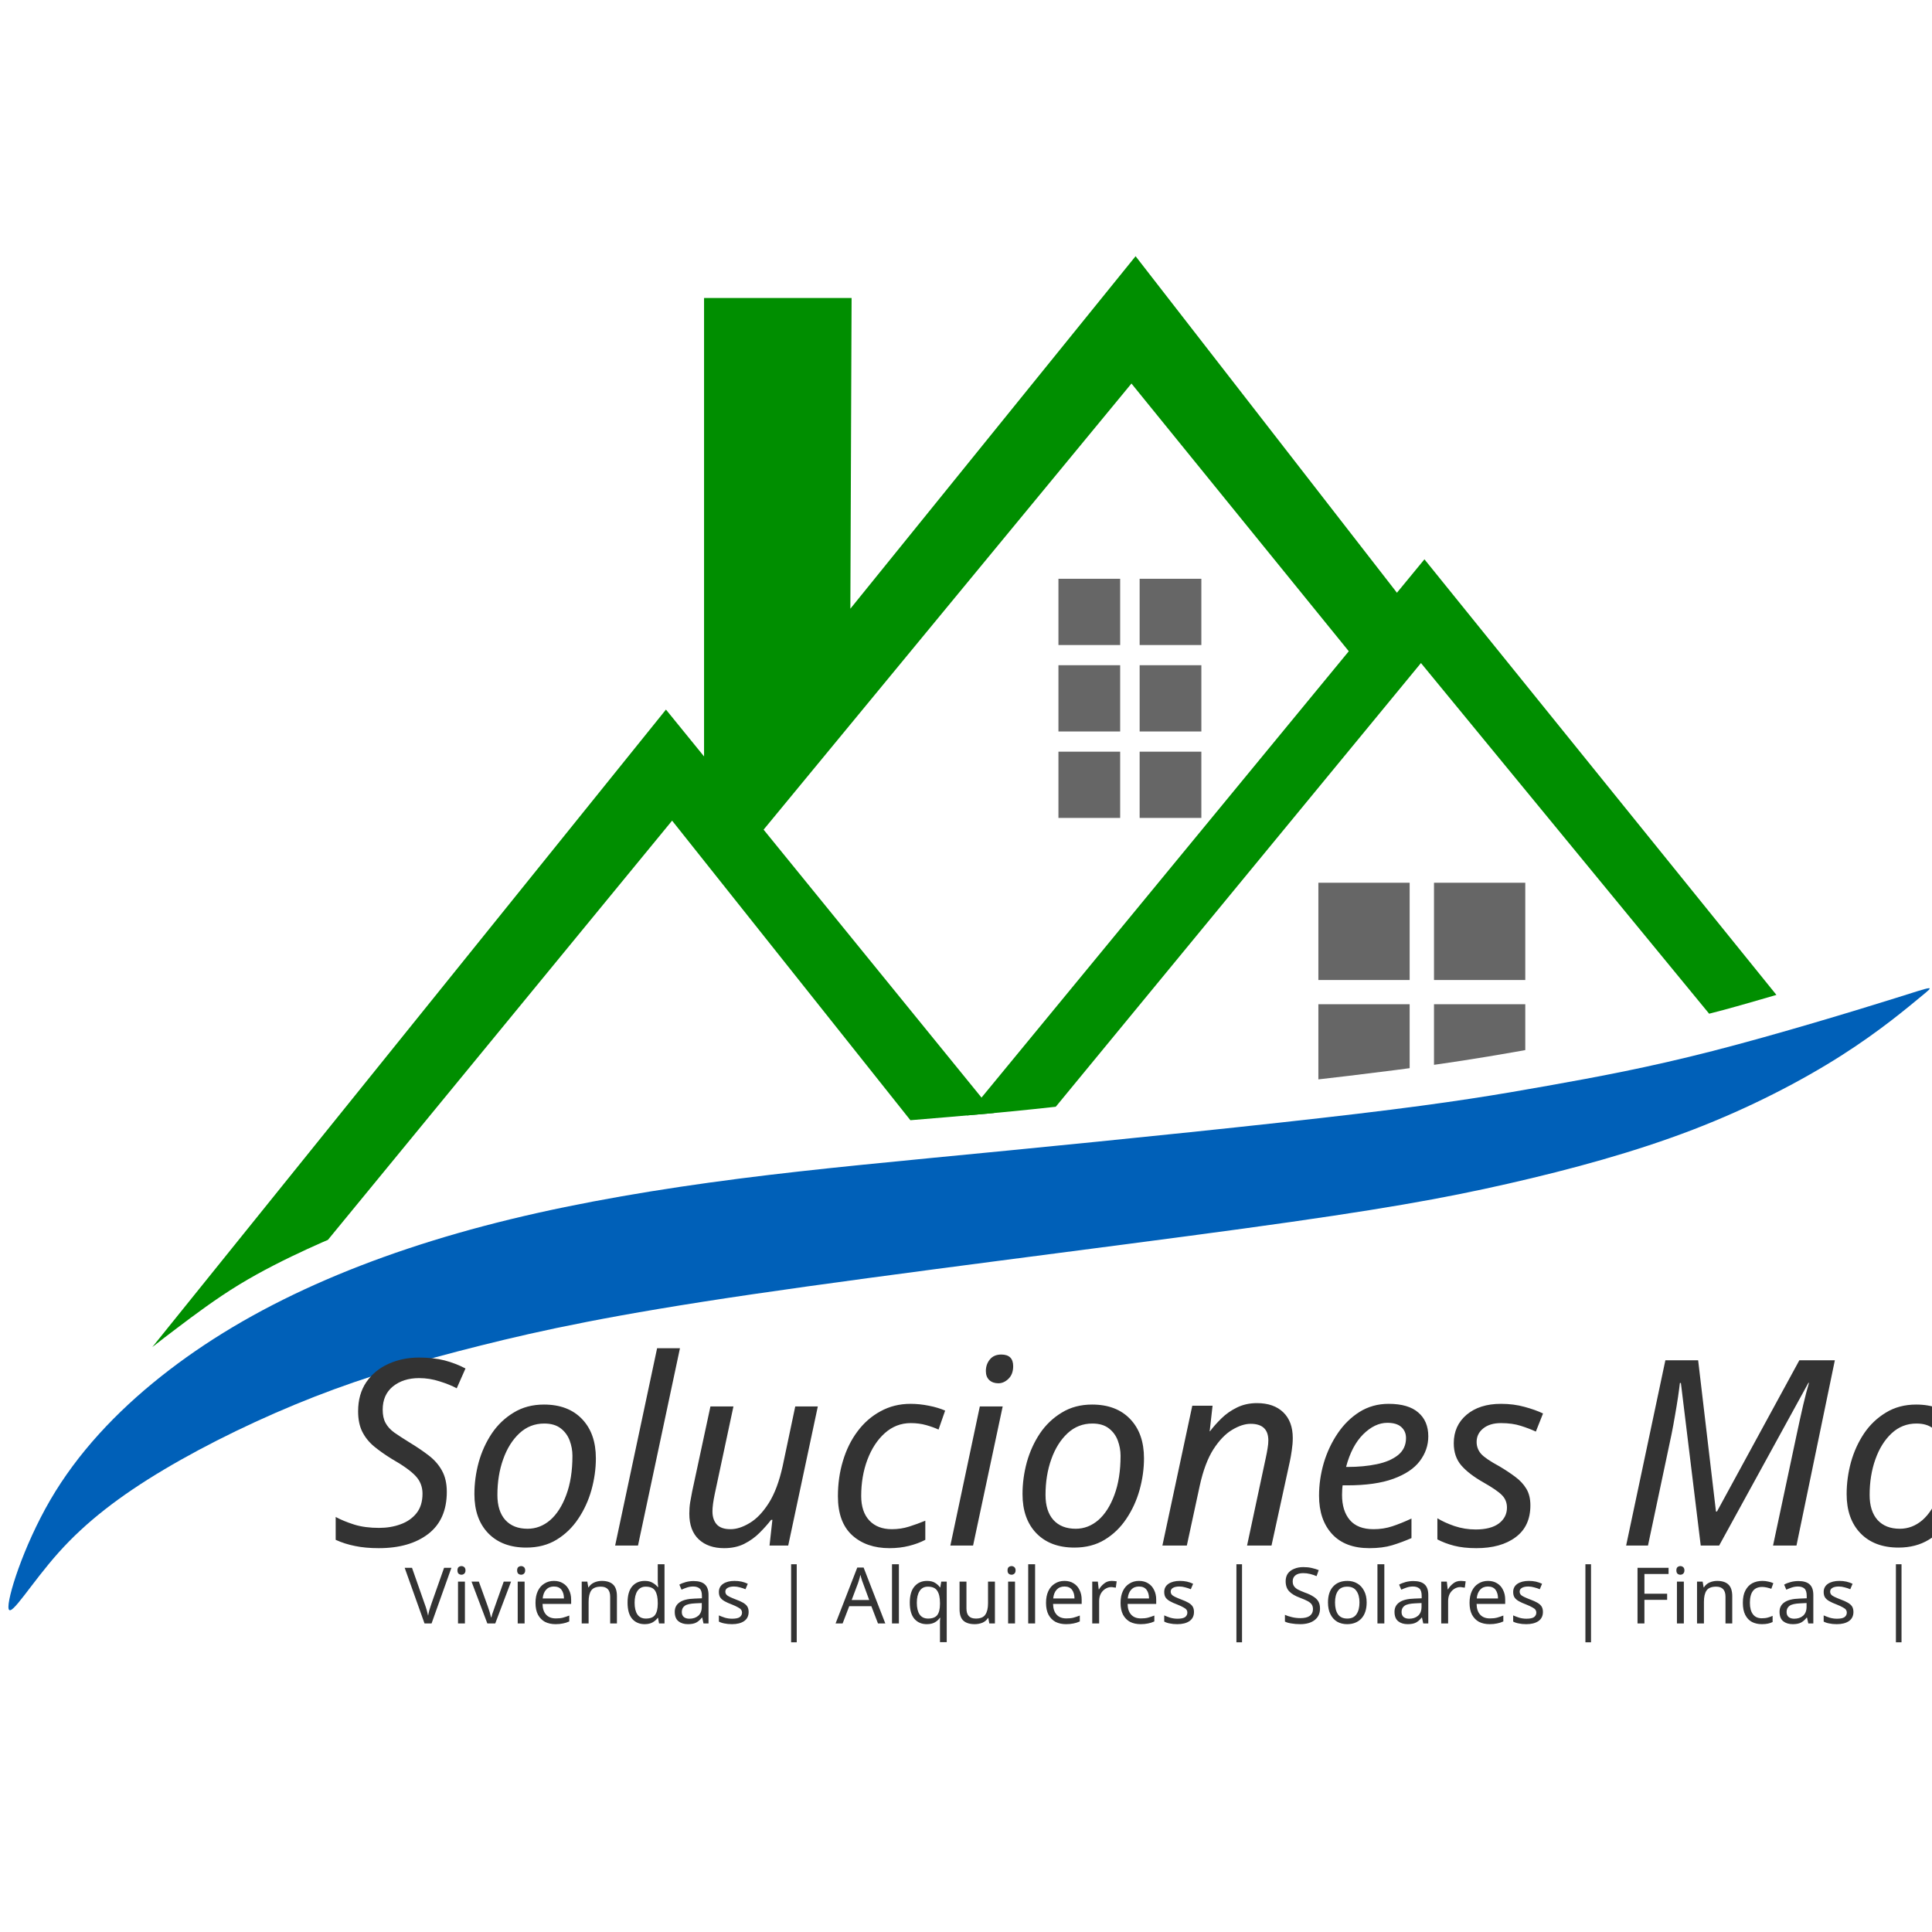
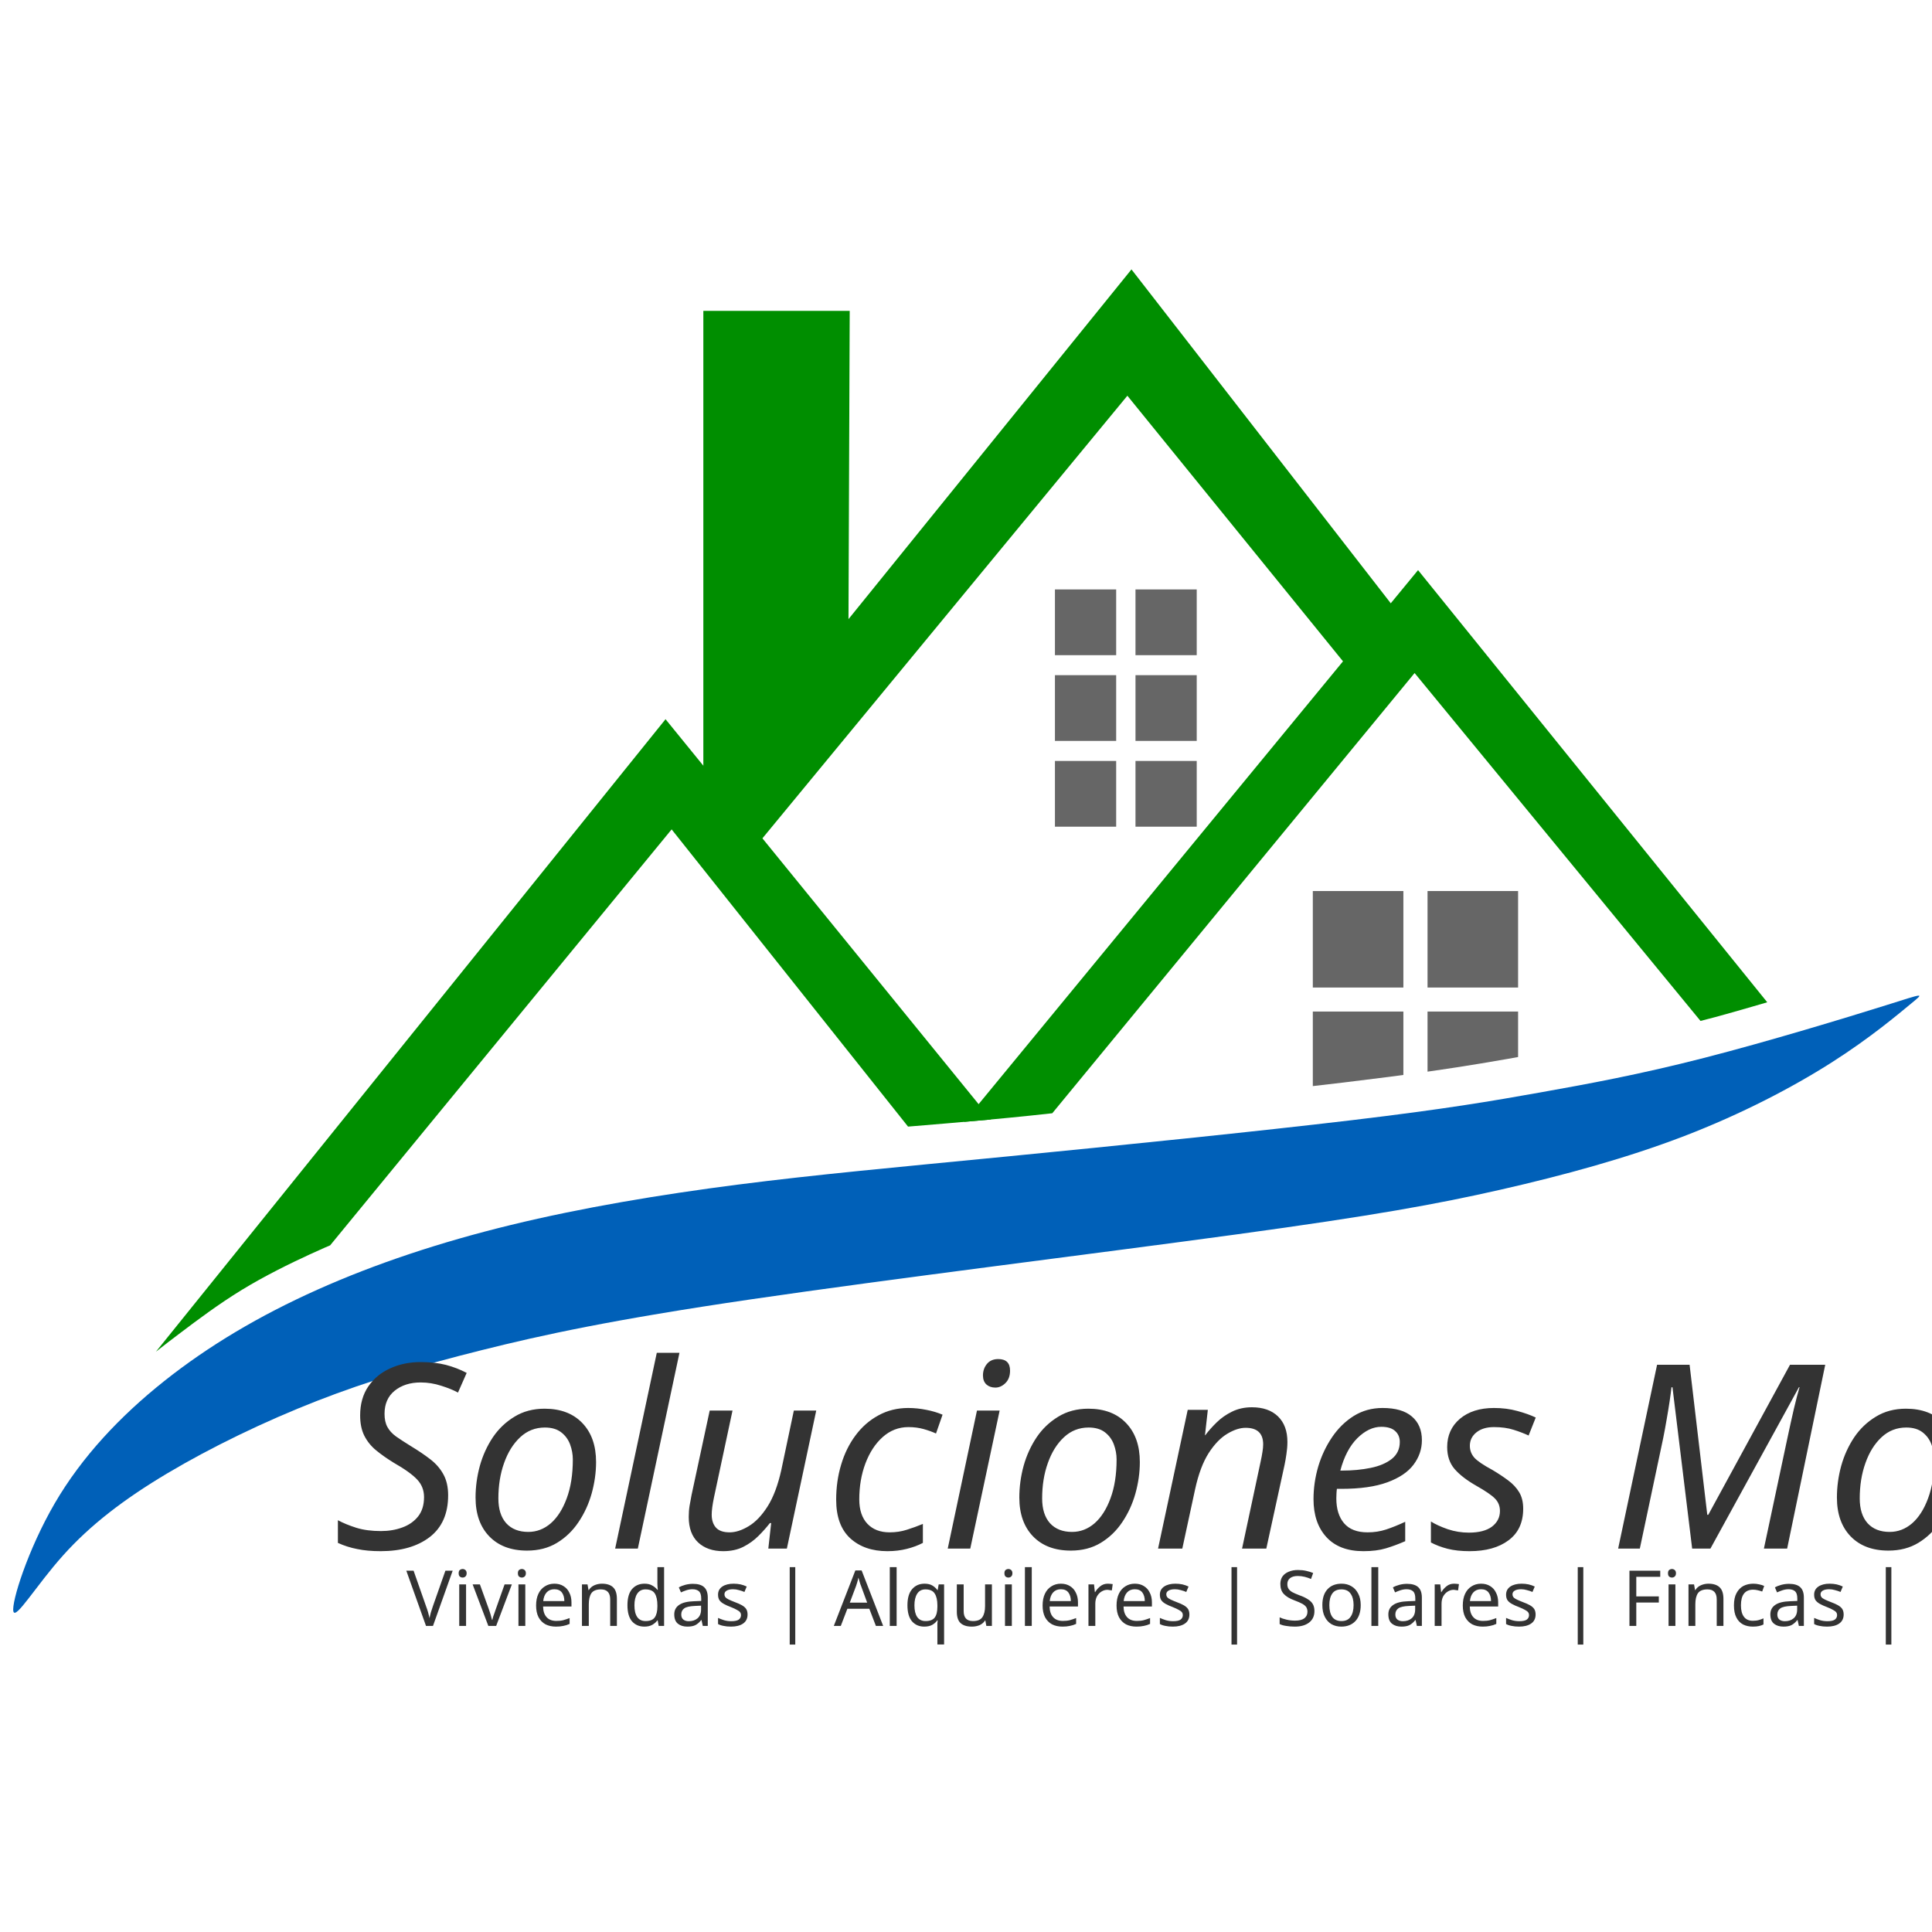
- <svg xmlns="http://www.w3.org/2000/svg" xmlns:ns1="http://www.openswatchbook.org/uri/2009/osb" xmlns:xlink="http://www.w3.org/1999/xlink" width="210mm" height="210mm" viewBox="0 0 210 210" version="1.1" id="svg8">
+ <svg xmlns="http://www.w3.org/2000/svg" xmlns:ns1="http://www.openswatchbook.org/uri/2009/osb" xmlns:xlink="http://www.w3.org/1999/xlink" width="800" height="800" viewBox="0 0 211.667 211.667" version="1.1" id="svg8">
  <defs id="defs2">
    <linearGradient id="linearGradient3858" ns1:paint="solid">
      <stop style="stop-color:#008e00;stop-opacity:1;" offset="0" id="stop3856" />
    </linearGradient>
    <marker orient="auto" refY="0" refX="0" id="DotL" style="overflow:visible">
      <path id="path1082" d="m -2.5,-1 c 0,2.76 -2.24,5 -5,5 -2.76,0 -5,-2.24 -5,-5 0,-2.76 2.24,-5 5,-5 2.76,0 5,2.24 5,5 z" style="fill:#000080;fill-opacity:1;fill-rule:evenodd;stroke:none;stroke-width:1pt;stroke-opacity:1" transform="matrix(0.8,0,0,0.8,5.92,0.8)" />
    </marker>
    <marker orient="auto" refY="0" refX="0" id="Arrow1Lstart" style="overflow:visible">
      <path id="path1021" d="M 0,0 5,-5 -12.5,0 5,5 Z" style="fill:#000080;fill-opacity:1;fill-rule:evenodd;stroke:none;stroke-width:1pt;stroke-opacity:1" transform="matrix(0.8,0,0,0.8,10,0)" />
    </marker>
    <linearGradient id="linearGradient2524" ns1:paint="solid">
      <stop style="stop-color:#115a00;stop-opacity:1;" offset="0" id="stop2522" />
    </linearGradient>
    <clipPath clipPathUnits="userSpaceOnUse" id="clipPath1373">
      <g style="fill:#ff0000" id="use1375">
        <path id="path2317" d="m -4.187,355.887 c -0.225,-1.19 1.845,-6.995 4.927,-12.533 C 3.822,337.817 8.009,332.428 12.869,327.764 17.729,323.101 23.309,319.104 29.655,315.678 c 6.345,-3.426 13.456,-6.281 21.198,-8.556 7.742,-2.275 16.289,-4.006 24.885,-5.338 8.595,-1.332 17.326,-2.284 29.431,-3.712 12.105,-1.428 27.587,-3.331 37.847,-4.806 10.26,-1.475 15.301,-2.522 20.611,-3.664 5.31,-1.142 10.891,-2.379 17.956,-4.568 7.065,-2.189 15.616,-5.33 19.891,-6.948 4.275,-1.618 4.275,-1.713 2.795,-0.243 -1.481,1.471 -4.459,4.525 -8.735,7.809 -4.275,3.284 -9.855,6.805 -16.111,9.707 -6.256,2.903 -13.185,5.187 -20.126,7.092 -6.94,1.906 -13.851,3.424 -28.837,5.898 -14.986,2.475 -38.026,5.9 -53.285,8.602 -15.259,2.701 -22.903,4.722 -29.519,6.721 -6.615,1.999 -12.285,3.997 -18.046,6.709 -5.76,2.712 -11.61,6.138 -16.381,9.565 -4.77,3.426 -8.46,6.852 -11.566,10.278 -3.105,3.426 -5.625,6.852 -5.85,5.662 z" style="fill:#ff0000;fill-opacity:1;stroke:none;stroke-width:0.275px;stroke-linecap:butt;stroke-linejoin:miter;stroke-opacity:1" />
      </g>
    </clipPath>
    <clipPath clipPathUnits="userSpaceOnUse" id="clipPath2330">
      <path id="path2332" d="m -0.401,172.926 c 3.116,-3.551 4.028,-9.178 6.531,-14.626 2.503,-5.449 6.69,-10.838 11.55,-15.501 4.86,-4.663 10.441,-8.661 16.786,-12.087 6.345,-3.426 13.456,-6.281 21.198,-8.556 7.742,-2.275 16.289,-4.006 24.885,-5.338 8.595,-1.332 17.326,-2.284 29.431,-3.712 12.105,-1.428 27.587,-3.331 37.847,-4.806 10.26,-1.475 15.301,-2.522 20.611,-3.664 5.31,-1.142 10.891,-2.379 17.956,-4.568 7.065,-2.189 15.616,-5.33 19.891,-6.9 4.275,-1.57 4.275,-1.57 7.912,-2.812 3.637,-1.242 10.913,-3.726 6.816,-12.519 C 216.914,69.045 201.447,53.948 182.273,30.613 163.098,7.277 140.289,-24.199 112.207,-30.465 84.125,-36.732 51.101,-17.715 27.784,14.071 4.467,45.857 -9.041,90.352 -17.615,115.203 c -8.574,24.851 -12.215,30.057 -15.044,34.951 -2.829,4.894 -4.847,9.476 -4.282,14.282 0.565,4.806 3.712,9.836 7.941,12.371 4.228,2.535 9.535,2.576 14.85,1.859 5.314,-0.717 10.634,-2.19 13.749,-5.741 z" style="fill:none;fill-opacity:1;stroke:#000000;stroke-width:0.275px;stroke-linecap:butt;stroke-linejoin:miter;stroke-opacity:1" />
    </clipPath>
    <linearGradient xlink:href="#linearGradient3858" id="linearGradient949" gradientUnits="userSpaceOnUse" x1="11.626" y1="75.685" x2="195.087" y2="75.685" gradientTransform="matrix(1,0,0,0.8286712,1.047589,31.79789)" />
    <linearGradient xlink:href="#linearGradient3858" id="linearGradient951" gradientUnits="userSpaceOnUse" x1="11.626" y1="75.685" x2="195.087" y2="75.685" gradientTransform="matrix(1,0,0,0.8286712,1.047589,31.79789)" />
    <linearGradient xlink:href="#linearGradient3858" id="linearGradient953" gradientUnits="userSpaceOnUse" x1="11.626" y1="75.685" x2="195.087" y2="75.685" gradientTransform="matrix(1,0,0,0.8286712,1.047589,31.79789)" />
    <clipPath clipPathUnits="userSpaceOnUse" id="clipPath1052">
      <path style="fill:none;stroke:#000000;stroke-width:0.265px;stroke-linecap:butt;stroke-linejoin:miter;stroke-opacity:1" d="m 0.936,175.766 c 0.49,-1.862 0.98,-3.724 1.826,-5.88 0.846,-2.156 2.049,-4.606 3.341,-6.722 1.292,-2.116 2.673,-3.898 3.987,-5.479 1.314,-1.581 2.561,-2.962 3.942,-4.232 1.381,-1.269 2.896,-2.428 4.811,-3.875 1.915,-1.448 4.232,-3.185 6.731,-4.713 2.499,-1.528 5.252,-2.882 7.479,-3.906 2.227,-1.024 3.965,-1.737 5.927,-2.487 1.962,-0.75 4.229,-1.566 6.323,-2.234 2.093,-0.668 4.054,-1.203 5.835,-1.67 1.782,-0.468 3.386,-0.869 5.234,-1.314 1.848,-0.445 3.942,-0.935 6.638,-1.466 2.695,-0.531 6.08,-1.117 9.354,-1.627 3.274,-0.509 6.57,-0.961 9.955,-1.406 3.385,-0.445 6.905,-0.891 10.379,-1.247 3.474,-0.356 6.905,-0.624 10.087,-0.891 3.183,-0.267 6.127,-0.535 9.134,-0.847 3.007,-0.312 6.081,-0.668 8.954,-0.958 2.873,-0.29 5.546,-0.512 8.909,-0.846 3.363,-0.334 7.417,-0.78 11.136,-1.203 3.719,-0.423 7.105,-0.824 10.379,-1.247 3.274,-0.423 6.437,-0.869 10.067,-1.47 3.63,-0.601 7.729,-1.359 11.537,-2.071 3.808,-0.713 7.328,-1.381 10.167,-2.023 2.839,-0.643 5.045,-1.273 7.896,-2.097 2.851,-0.824 6.37,-1.849 9.6,-2.806 3.229,-0.958 6.17,-1.849 -5.923,-14.943 C 182.548,83.009 155.417,57.705 141.163,44.586 126.909,31.468 125.528,30.532 123.434,30.109 121.341,29.686 118.534,29.775 109.179,30.577 99.824,31.379 83.923,32.893 75.437,35.298 66.951,37.704 65.882,41 57.507,55.233 49.132,69.467 33.453,94.632 22.718,114.945 11.983,135.257 6.192,150.714 3.385,160.042 0.579,169.37 0.757,172.568 0.936,175.766" id="path1054" />
    </clipPath>
  </defs>
-   <g id="layer1" transform="translate(0,-87)">
+   <g id="layer1" transform="translate(0,-85.33334)">
    <flowRoot xml:space="preserve" id="flowRoot832" style="font-style:normal;font-weight:normal;font-size:40px;line-height:1.25;font-family:sans-serif;letter-spacing:0px;word-spacing:0px;fill:#000000;fill-opacity:1;stroke:none">
      <flowRegion id="flowRegion834">
        <rect id="rect836" width="72.857" height="182.857" x="155.714" y="192.52" />
      </flowRegion>
      <flowPara id="flowPara838" />
    </flowRoot>
    <path style="opacity:1;fill:none;stroke:none;stroke-width:0;stroke-linecap:butt;stroke-linejoin:miter;stroke-miterlimit:4;stroke-dasharray:none;stroke-opacity:0.98" d="m -9.638,462.932 c 1.066,-3.574 2.142,-7.182 4.599,-11.938 2.457,-4.756 6.3,-10.678 12.253,-16.316 5.953,-5.638 14.017,-10.993 22.742,-15.151 8.725,-4.158 18.112,-7.119 27.466,-9.229 9.355,-2.11 18.678,-3.37 28.282,-4.567 9.603,-1.196 19.501,-2.331 32.068,-3.969 12.567,-1.638 27.813,-3.78 37.357,-5.26 9.544,-1.48 13.387,-2.299 19.843,-4.252 6.457,-1.953 15.529,-5.04 20.033,-6.646 4.504,-1.606 4.441,-1.732 4.378,-1.858" id="path1312" />
    <path style="fill:none;stroke:#000000;stroke-width:0;stroke-linecap:butt;stroke-linejoin:miter;stroke-miterlimit:4;stroke-dasharray:none;stroke-opacity:1" d="m 199.382,383.746 c -3.905,3.78 -7.811,7.559 -13.859,11.339 -6.048,3.78 -14.237,7.559 -23.456,10.567 -9.219,3.008 -19.759,5.308 -30.469,7.193 -10.71,1.886 -21.859,3.406 -32.568,4.918 -10.709,1.512 -21.041,3.024 -30.084,4.679 -9.043,1.656 -17.037,3.51 -25.038,5.872 -8.001,2.362 -16.127,5.26 -22.538,8.212 -6.411,2.952 -11.165,5.994 -16.047,10.404 -4.882,4.41 -9.922,10.205 -14.962,16.001" id="path1316" />
-     <g id="g923" transform="translate(0.3779762,81.79405)">
-       <g id="g1073">
-         <g id="g1050" clip-path="url(#clipPath1052)">
-           <path id="path915" d="M 76.15,90.53 V 37.596 h 16.036 l -0.134,33.775 31.003,-38.316 29.6,38.113 -5.575,5.873 -24.474,-30.147 -40.16,48.705 z" style="fill:url(#linearGradient949);fill-opacity:1;stroke:none;stroke-width:0.241px;stroke-linecap:butt;stroke-linejoin:miter;stroke-opacity:1" />
-           <path id="path917" d="m 98.258,134.291 56.194,-68.29 41.683,51.585 -7.025,2.322 v 0 L 154.074,77.276 108.207,133.004 Z" style="fill:url(#linearGradient951);fill-opacity:1;stroke:none;stroke-width:0.241px;stroke-linecap:butt;stroke-linejoin:miter;stroke-opacity:1" />
-           <path id="path919" d="m 72.008,82.335 37.017,45.514 -8.954,0.997 -27.395,-34.44 -44.367,54.041 -15.635,7.53 z" style="fill:url(#linearGradient953);fill-opacity:1;stroke:none;stroke-width:0.241px;stroke-linecap:butt;stroke-linejoin:miter;stroke-opacity:1" />
-           <rect y="68.115" x="114.67" height="7.204" width="6.709" id="rect921" style="fill:#666666;fill-opacity:1;stroke-width:0.241" />
-           <rect y="68.115" x="123.495" height="7.204" width="6.709" id="rect921-9" style="fill:#666666;fill-opacity:1;stroke-width:0.241" />
-           <rect y="77.511" x="114.67" height="7.204" width="6.709" id="rect921-90" style="fill:#666666;fill-opacity:1;stroke-width:0.241" />
-           <rect y="77.511" x="123.496" height="7.204" width="6.709" id="rect921-9-8" style="fill:#666666;fill-opacity:1;stroke-width:0.241" />
-           <rect y="86.908" x="114.67" height="7.204" width="6.709" id="rect921-4" style="fill:#666666;fill-opacity:1;stroke-width:0.241" />
-           <rect y="86.908" x="123.495" height="7.204" width="6.709" id="rect921-9-6" style="fill:#666666;fill-opacity:1;stroke-width:0.241" />
-           <rect y="101.159" x="142.923" height="10.571" width="9.922" id="rect964" style="fill:#666666;fill-opacity:1;stroke-width:0.241" />
-           <rect y="101.159" x="155.491" height="10.571" width="9.922" id="rect964-5" style="fill:#666666;fill-opacity:1;stroke-width:0.241" />
-           <rect y="114.361" x="142.923" height="10.571" width="9.922" id="rect964-53" style="fill:#666666;fill-opacity:1;stroke-width:0.241" />
-           <rect y="114.361" x="155.491" height="10.571" width="9.922" id="rect964-2" style="fill:#666666;fill-opacity:1;stroke-width:0.241" />
-         </g>
-         <path style="fill:#0060b8;fill-opacity:1;stroke:none;stroke-width:0.25px;stroke-linecap:butt;stroke-linejoin:miter;stroke-opacity:1" d="m 0.558,180.075 c -0.225,-0.986 1.578,-6.756 4.53,-11.829 2.952,-5.072 7.132,-9.531 11.992,-13.395 4.86,-3.864 10.441,-7.177 16.786,-10.016 6.345,-2.839 13.456,-5.205 21.197,-7.09 7.741,-1.885 16.29,-3.32 24.885,-4.424 8.595,-1.104 17.326,-1.893 29.431,-3.076 12.105,-1.183 27.587,-2.76 37.847,-3.983 10.26,-1.222 15.301,-2.09 20.611,-3.036 5.31,-0.946 10.891,-1.972 17.956,-3.785 7.065,-1.814 15.616,-4.417 19.891,-5.757 4.275,-1.341 4.275,-1.42 2.795,-0.201 -1.481,1.219 -4.46,3.75 -8.735,6.471 -4.275,2.721 -9.855,5.639 -16.111,8.044 -6.256,2.405 -13.185,4.298 -20.123,5.877 -6.937,1.579 -13.854,2.838 -28.84,4.888 -14.986,2.051 -38.026,4.89 -53.284,7.128 -15.258,2.238 -22.904,3.913 -29.52,5.569 -6.615,1.656 -12.285,3.312 -18.046,5.56 -5.76,2.248 -11.61,5.087 -16.381,7.926 -4.77,2.839 -8.46,5.678 -11.432,8.997 -2.972,3.319 -5.224,7.118 -5.449,6.132 z" id="path1346" />
+     <g id="g1073" transform="translate(0.9071428,81.79405)">
+       <g clip-path="url(#clipPath1052)" id="g1050">
+         <path style="fill:url(#linearGradient949);fill-opacity:1;stroke:none;stroke-width:0.241px;stroke-linecap:butt;stroke-linejoin:miter;stroke-opacity:1" d="M 76.15,90.53 V 37.596 h 16.036 l -0.134,33.775 31.003,-38.316 29.6,38.113 -5.575,5.873 -24.474,-30.147 -40.16,48.705 z" id="path915" />
+         <path style="fill:url(#linearGradient951);fill-opacity:1;stroke:none;stroke-width:0.241px;stroke-linecap:butt;stroke-linejoin:miter;stroke-opacity:1" d="m 98.258,134.291 56.194,-68.29 41.683,51.585 -7.025,2.322 v 0 L 154.074,77.276 108.207,133.004 Z" id="path917" />
+         <path style="fill:url(#linearGradient953);fill-opacity:1;stroke:none;stroke-width:0.241px;stroke-linecap:butt;stroke-linejoin:miter;stroke-opacity:1" d="m 72.008,82.335 37.017,45.514 -8.954,0.997 -27.395,-34.44 -44.367,54.041 -15.635,7.53 z" id="path919" />
+         <rect style="fill:#666666;fill-opacity:1;stroke-width:0.241" id="rect921" width="6.709" height="7.204" x="114.67" y="68.115" />
+         <rect style="fill:#666666;fill-opacity:1;stroke-width:0.241" id="rect921-9" width="6.709" height="7.204" x="123.495" y="68.115" />
+         <rect style="fill:#666666;fill-opacity:1;stroke-width:0.241" id="rect921-90" width="6.709" height="7.204" x="114.67" y="77.511" />
+         <rect style="fill:#666666;fill-opacity:1;stroke-width:0.241" id="rect921-9-8" width="6.709" height="7.204" x="123.496" y="77.511" />
+         <rect style="fill:#666666;fill-opacity:1;stroke-width:0.241" id="rect921-4" width="6.709" height="7.204" x="114.67" y="86.908" />
+         <rect style="fill:#666666;fill-opacity:1;stroke-width:0.241" id="rect921-9-6" width="6.709" height="7.204" x="123.495" y="86.908" />
+         <rect style="fill:#666666;fill-opacity:1;stroke-width:0.241" id="rect964" width="9.922" height="10.571" x="142.923" y="101.159" />
+         <rect style="fill:#666666;fill-opacity:1;stroke-width:0.241" id="rect964-5" width="9.922" height="10.571" x="155.491" y="101.159" />
+         <rect style="fill:#666666;fill-opacity:1;stroke-width:0.241" id="rect964-53" width="9.922" height="10.571" x="142.923" y="114.361" />
+         <rect style="fill:#666666;fill-opacity:1;stroke-width:0.241" id="rect964-2" width="9.922" height="10.571" x="155.491" y="114.361" />
      </g>
-       <text id="text830" y="173.203" x="35.58" style="font-style:italic;font-variant:normal;font-weight:normal;font-stretch:normal;font-size:25.4px;line-height:1.25;font-family:Gabriola;-inkscape-font-specification:'Gabriola Italic';letter-spacing:0px;word-spacing:0px;fill:#333333;fill-opacity:1;stroke:none;stroke-width:0.265" xml:space="preserve">
-         <tspan style="font-style:italic;font-variant:normal;font-weight:normal;font-stretch:normal;font-size:28.222px;font-family:Gabriola;-inkscape-font-specification:'Gabriola Italic';fill:#333333;fill-opacity:1;stroke-width:0.265" y="173.203" x="35.58" id="tspan828">Soluciones Morel</tspan>
-       </text>
-       <text id="text2338" y="181.669" x="43.608" style="font-style:normal;font-variant:normal;font-weight:normal;font-stretch:normal;font-size:8.467px;line-height:1.25;font-family:Gabriola;-inkscape-font-specification:Gabriola;letter-spacing:0px;word-spacing:0px;fill:#333333;fill-opacity:1;stroke:none;stroke-width:0.265" xml:space="preserve">
-         <tspan style="font-style:normal;font-variant:normal;font-weight:normal;font-stretch:normal;font-size:8.467px;font-family:Gabriola;-inkscape-font-specification:Gabriola;fill:#333333;stroke-width:0.265" y="181.669" x="43.608" id="tspan2336">Viviendas | Alquileres | Solares | Fincas | Préstamos</tspan>
-       </text>
+       <path id="path1346" d="m 0.558,180.075 c -0.225,-0.986 1.578,-6.756 4.53,-11.829 2.952,-5.072 7.132,-9.531 11.992,-13.395 4.86,-3.864 10.441,-7.177 16.786,-10.016 6.345,-2.839 13.456,-5.205 21.197,-7.09 7.741,-1.885 16.29,-3.32 24.885,-4.424 8.595,-1.104 17.326,-1.893 29.431,-3.076 12.105,-1.183 27.587,-2.76 37.847,-3.983 10.26,-1.222 15.301,-2.09 20.611,-3.036 5.31,-0.946 10.891,-1.972 17.956,-3.785 7.065,-1.814 15.616,-4.417 19.891,-5.757 4.275,-1.341 4.275,-1.42 2.795,-0.201 -1.481,1.219 -4.46,3.75 -8.735,6.471 -4.275,2.721 -9.855,5.639 -16.111,8.044 -6.256,2.405 -13.185,4.298 -20.123,5.877 -6.937,1.579 -13.854,2.838 -28.84,4.888 -14.986,2.051 -38.026,4.89 -53.284,7.128 -15.258,2.238 -22.904,3.913 -29.52,5.569 -6.615,1.656 -12.285,3.312 -18.046,5.56 -5.76,2.248 -11.61,5.087 -16.381,7.926 -4.77,2.839 -8.46,5.678 -11.432,8.997 -2.972,3.319 -5.224,7.118 -5.449,6.132 z" style="fill:#0060b8;fill-opacity:1;stroke:none;stroke-width:0.25px;stroke-linecap:butt;stroke-linejoin:miter;stroke-opacity:1" />
    </g>
+     <text xml:space="preserve" style="font-style:italic;font-variant:normal;font-weight:normal;font-stretch:normal;font-size:25.4px;line-height:1.25;font-family:Gabriola;-inkscape-font-specification:'Gabriola Italic';letter-spacing:0px;word-spacing:0px;fill:#333333;fill-opacity:1;stroke:none;stroke-width:0.265" x="36.487" y="254.997" id="text830">
+       <tspan id="tspan828" x="36.487" y="254.997" style="font-style:italic;font-variant:normal;font-weight:normal;font-stretch:normal;font-size:28.222px;font-family:Gabriola;-inkscape-font-specification:'Gabriola Italic';fill:#333333;fill-opacity:1;stroke-width:0.265">Soluciones Morel</tspan>
+     </text>
+     <text xml:space="preserve" style="font-style:normal;font-variant:normal;font-weight:normal;font-stretch:normal;font-size:8.467px;line-height:1.25;font-family:Gabriola;-inkscape-font-specification:Gabriola;letter-spacing:0px;word-spacing:0px;fill:#333333;fill-opacity:1;stroke:none;stroke-width:0.265" x="44.515" y="263.463" id="text2338">
+       <tspan id="tspan2336" x="44.515" y="263.463" style="font-style:normal;font-variant:normal;font-weight:normal;font-stretch:normal;font-size:8.467px;font-family:Gabriola;-inkscape-font-specification:Gabriola;fill:#333333;stroke-width:0.265">Viviendas | Alquileres | Solares | Fincas | Préstamos</tspan>
+     </text>
  </g>
</svg>
